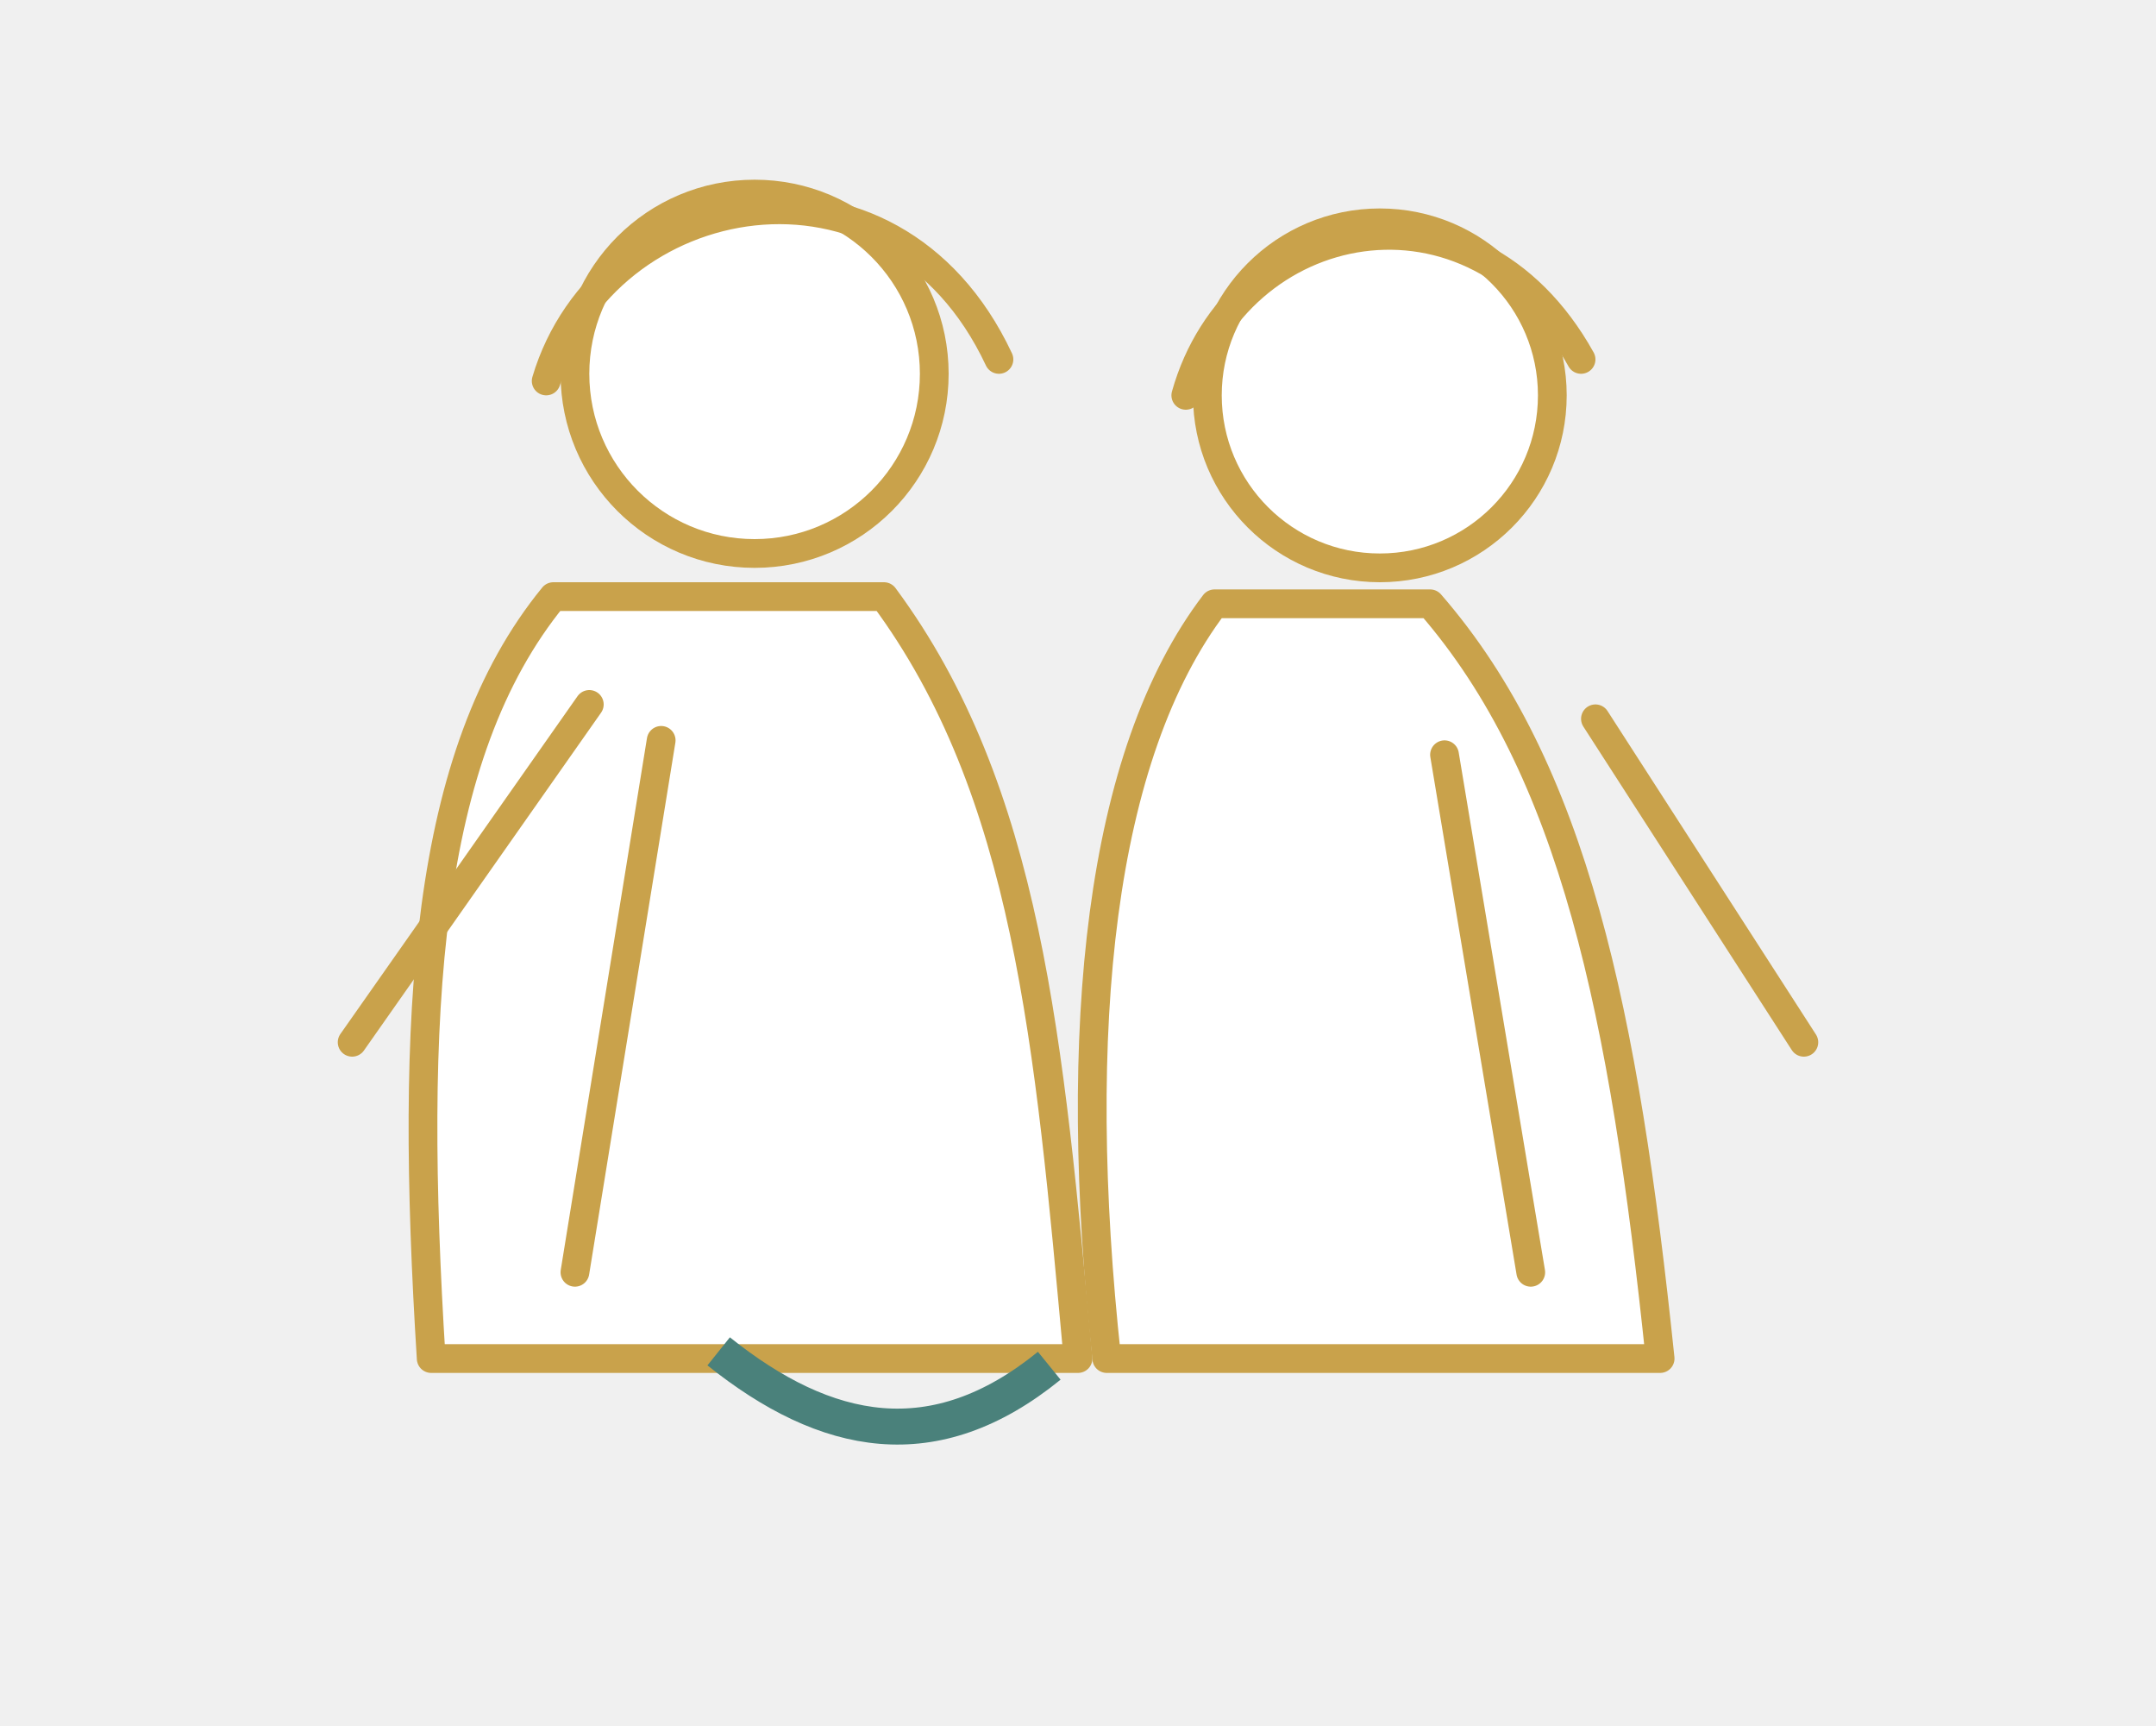
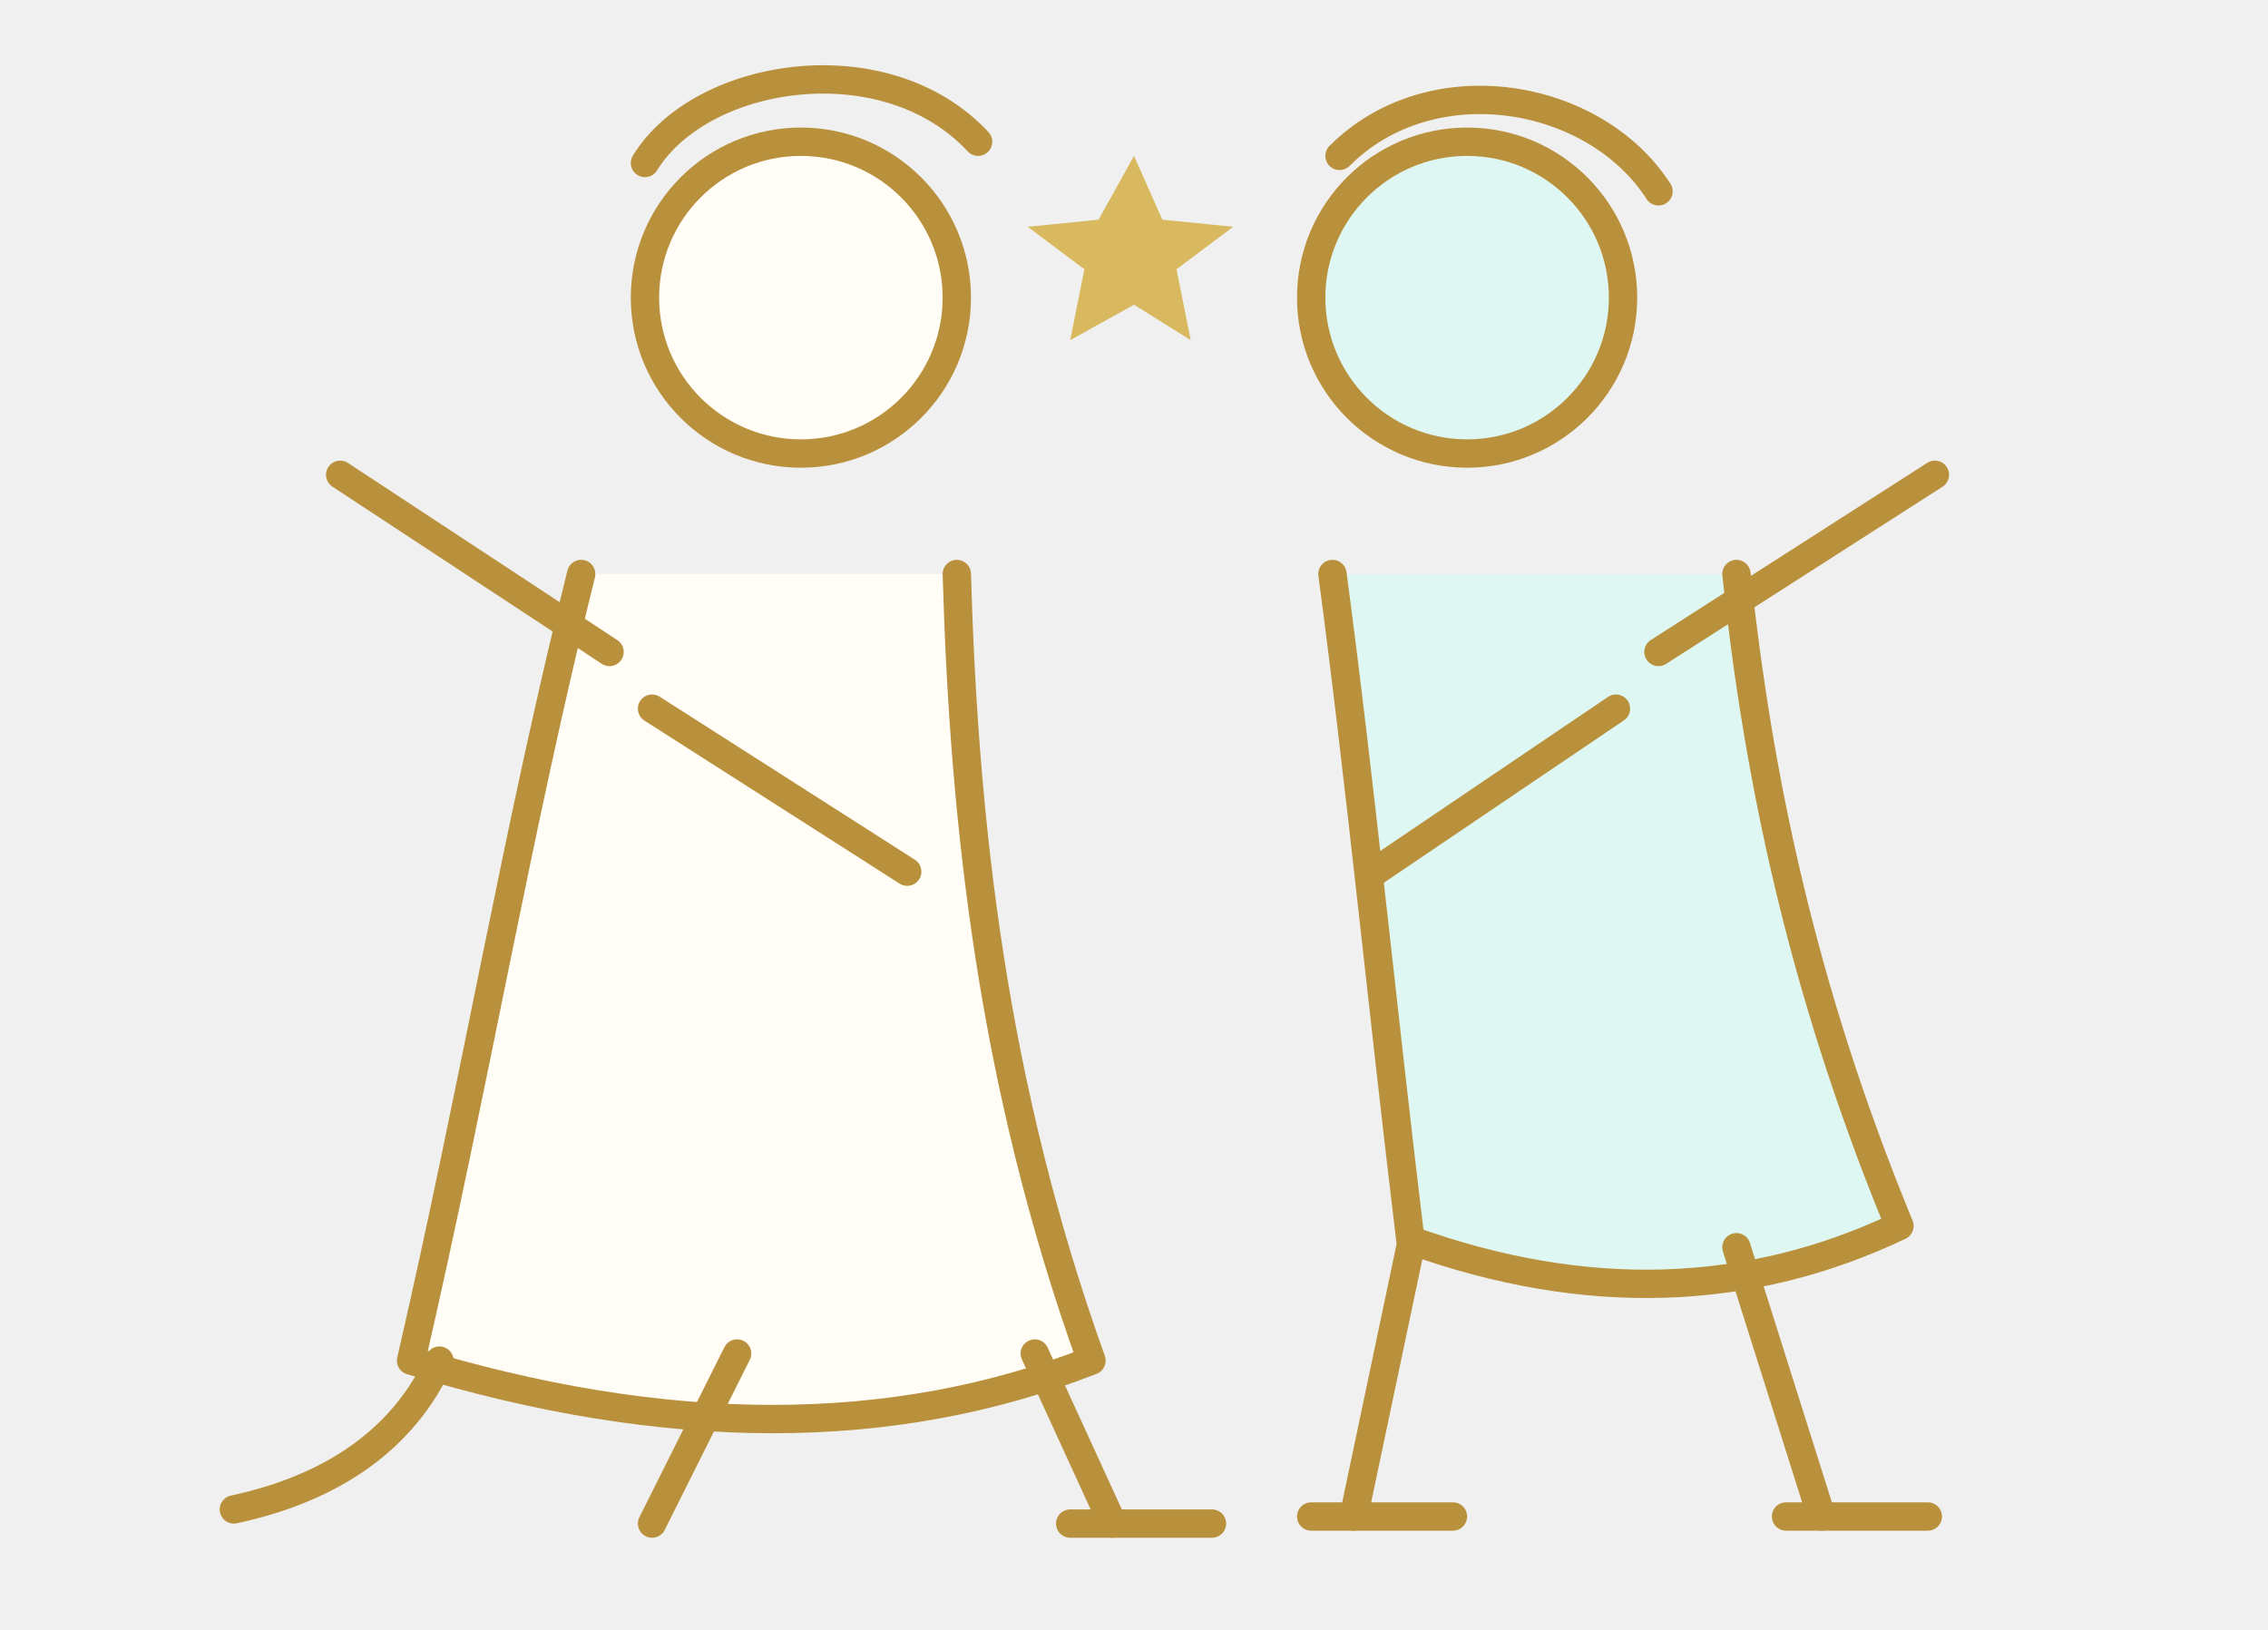
- <svg xmlns="http://www.w3.org/2000/svg" viewBox="0 0 300 240">
-   <g fill="none" stroke="#c9a24b" stroke-width="4" stroke-linecap="round" stroke-linejoin="round">
-     <circle cx="105" cy="52" r="25" fill="#fff" />
-     <circle cx="192" cy="55" r="24" fill="#fff" />
-     <path d="M77 83c-18 22-20 58-17 106h90c-4-44-7-79-27-106z" fill="#fff" />
-     <path d="M169 84c-16 21-20 59-15 105h77c-5-48-12-82-32-105z" fill="#fff" />
-     <path d="M82 98L49 145M222 100l29 45M92 103l-12 74M201 105l12 72" />
-     <path d="M76 53c8-27 48-35 63-3M165 55c7-25 40-32 55-5" />
+ <svg xmlns="http://www.w3.org/2000/svg" viewBox="0 0 320 230">
+   <g fill="none" stroke="#b9913c" stroke-width="4" stroke-linecap="round" stroke-linejoin="round">
+     <circle cx="113" cy="42" r="22" fill="#fffdf5" />
+     <circle cx="207" cy="42" r="22" fill="#dff7f2" />
+     <path d="M82 81c-9 36-15 72-24 111 36 11 68 11 96 0-14-39-18-76-19-111" fill="#fffdf5" />
+     <path d="M188 81c4 30 7 61 11 94 25 9 48 8 69-2-14-34-20-64-23-92" fill="#dff7f2" />
+     <path d="M86 92L48 67M234 92l39-25M92 100l36 23M228 100l-34 23" />
+     <path d="M104 191l-12 24M146 191l11 24M199 176l-8 38M245 176l12 38" />
+     <path d="M62 192c-5 11-15 18-29 21M151 215h20M185 214h20M252 214h20" />
+     <path d="M91 23c8-13 34-17 47-3M189 22c13-13 36-9 45 5" />
  </g>
-   <path d="M100 188c15 12 30 15 46 2" stroke="#4a817b" stroke-width="5" fill="none" />
+   <g fill="#d8b95f">
+     <path d="M160 22l4 9 10 1-8 6 2 10-8-5-9 5 2-10-8-6 10-1z" />
+   </g>
</svg>
